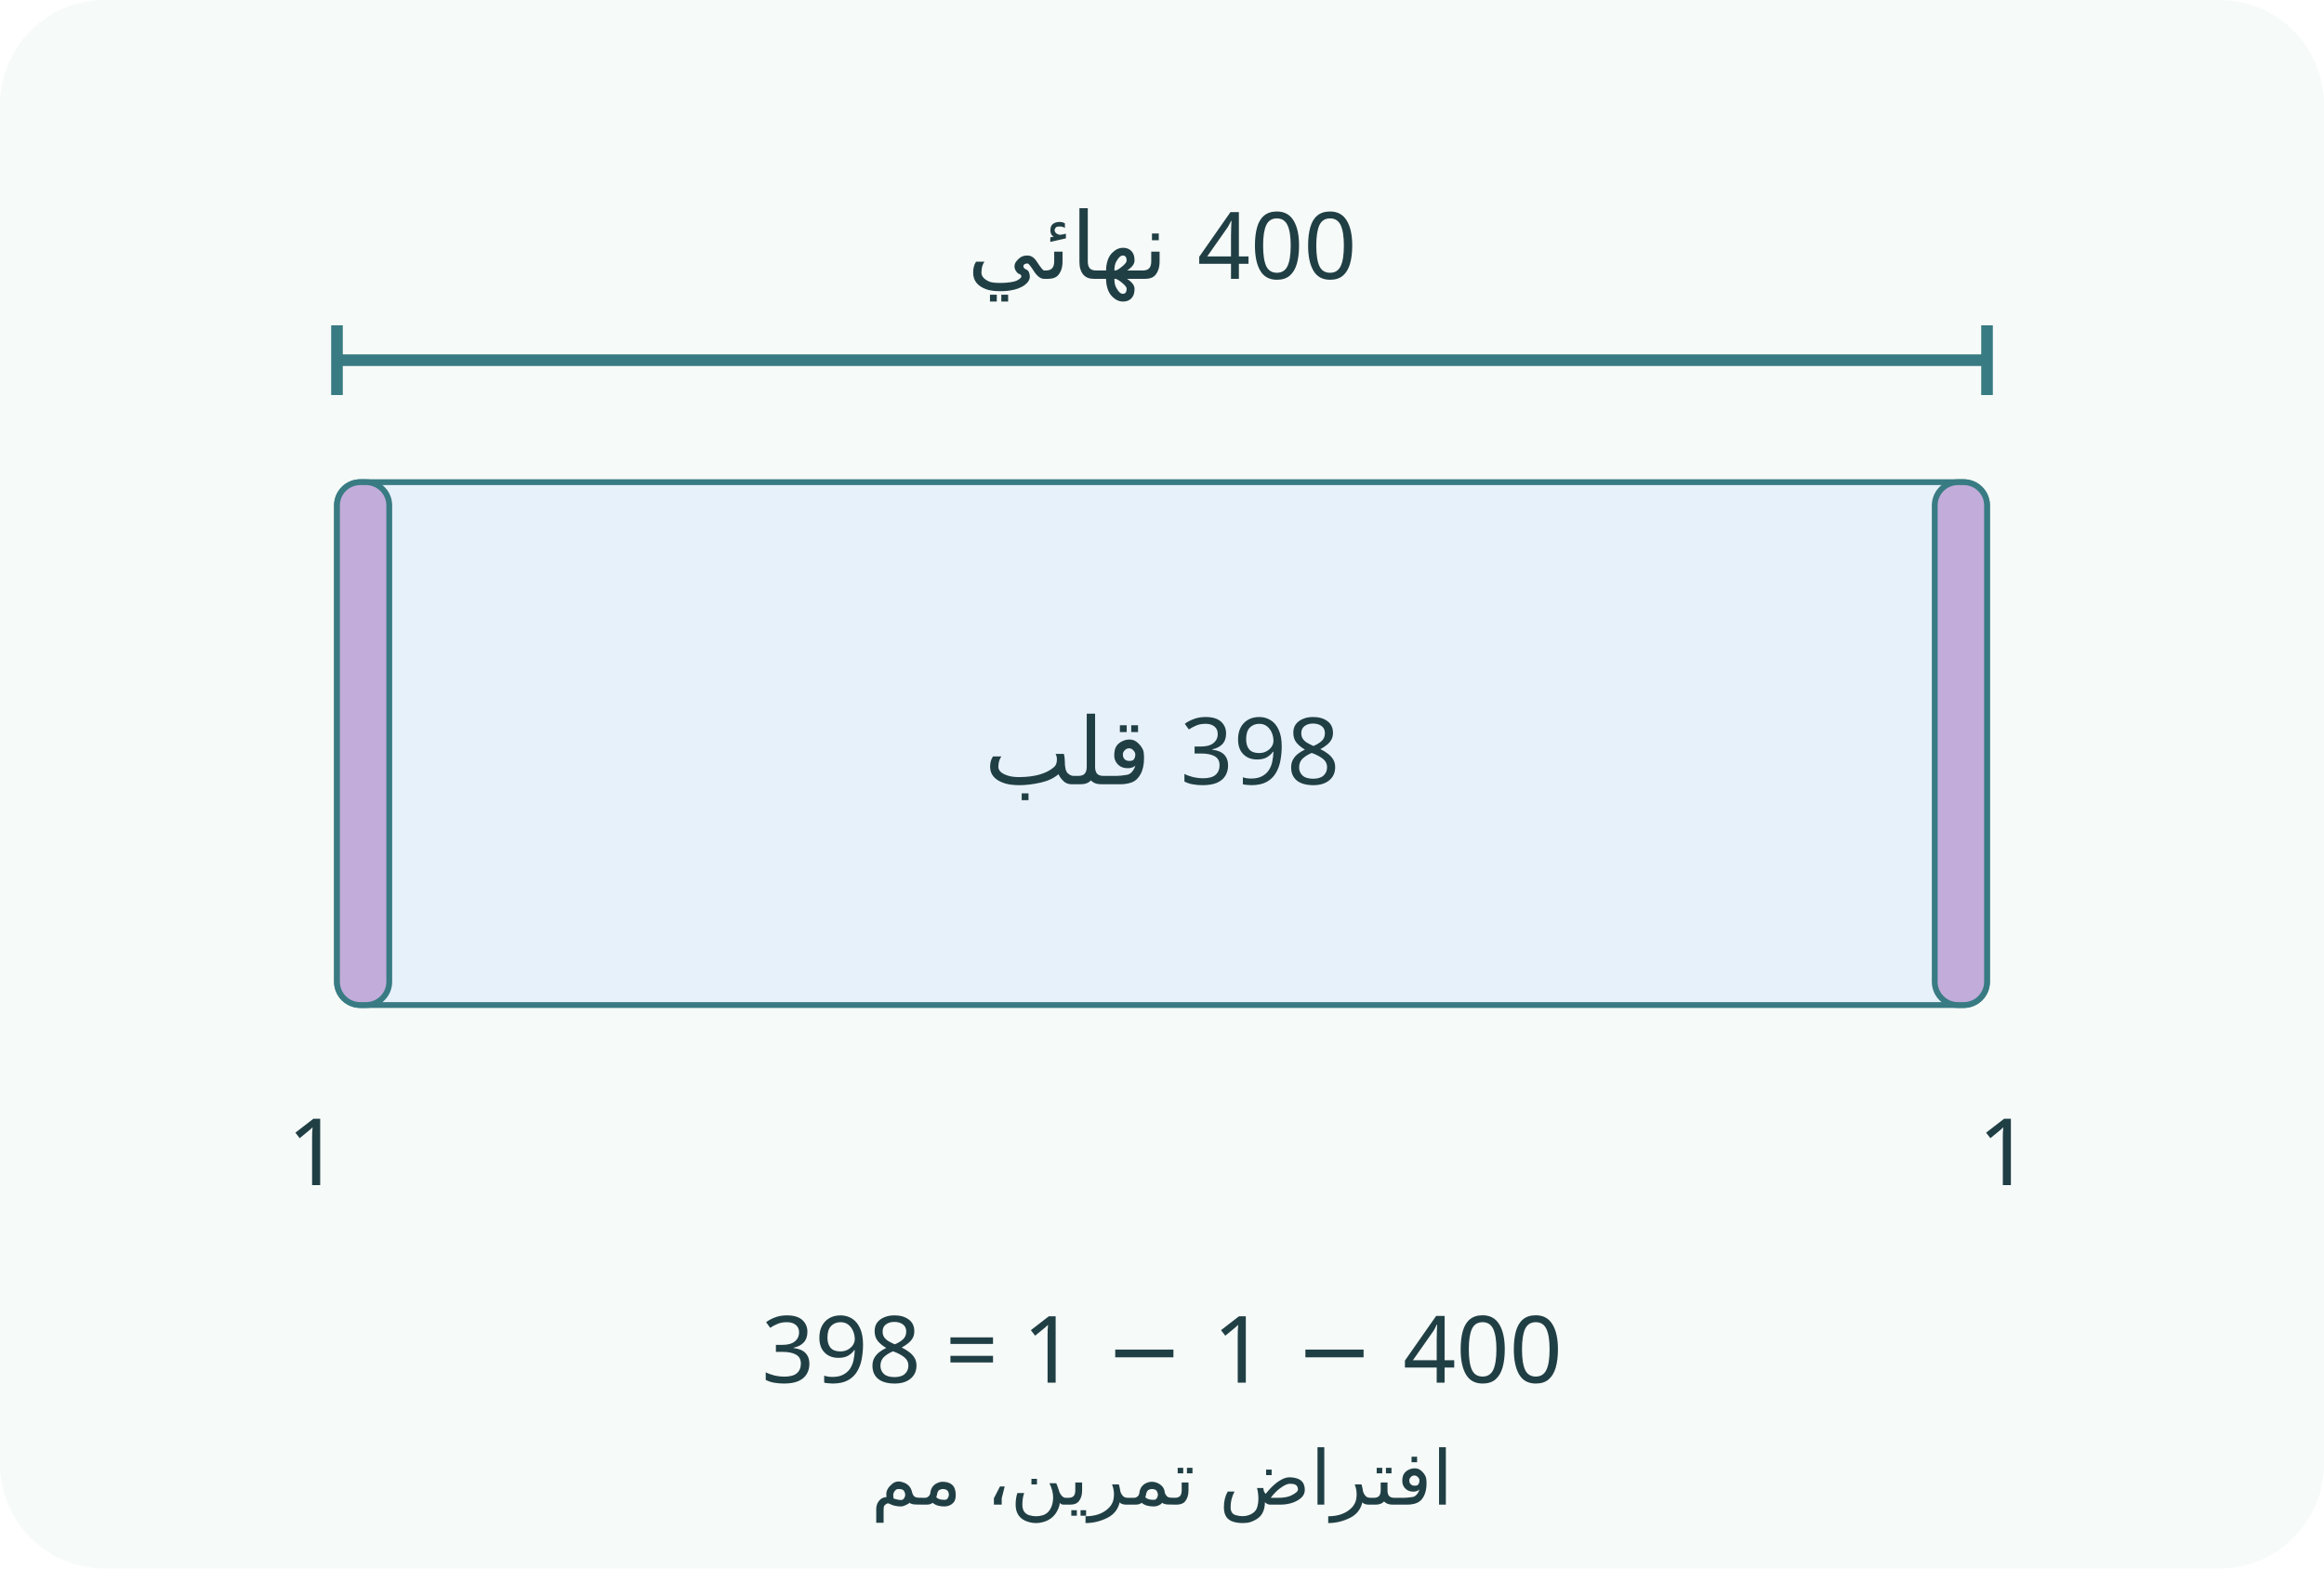
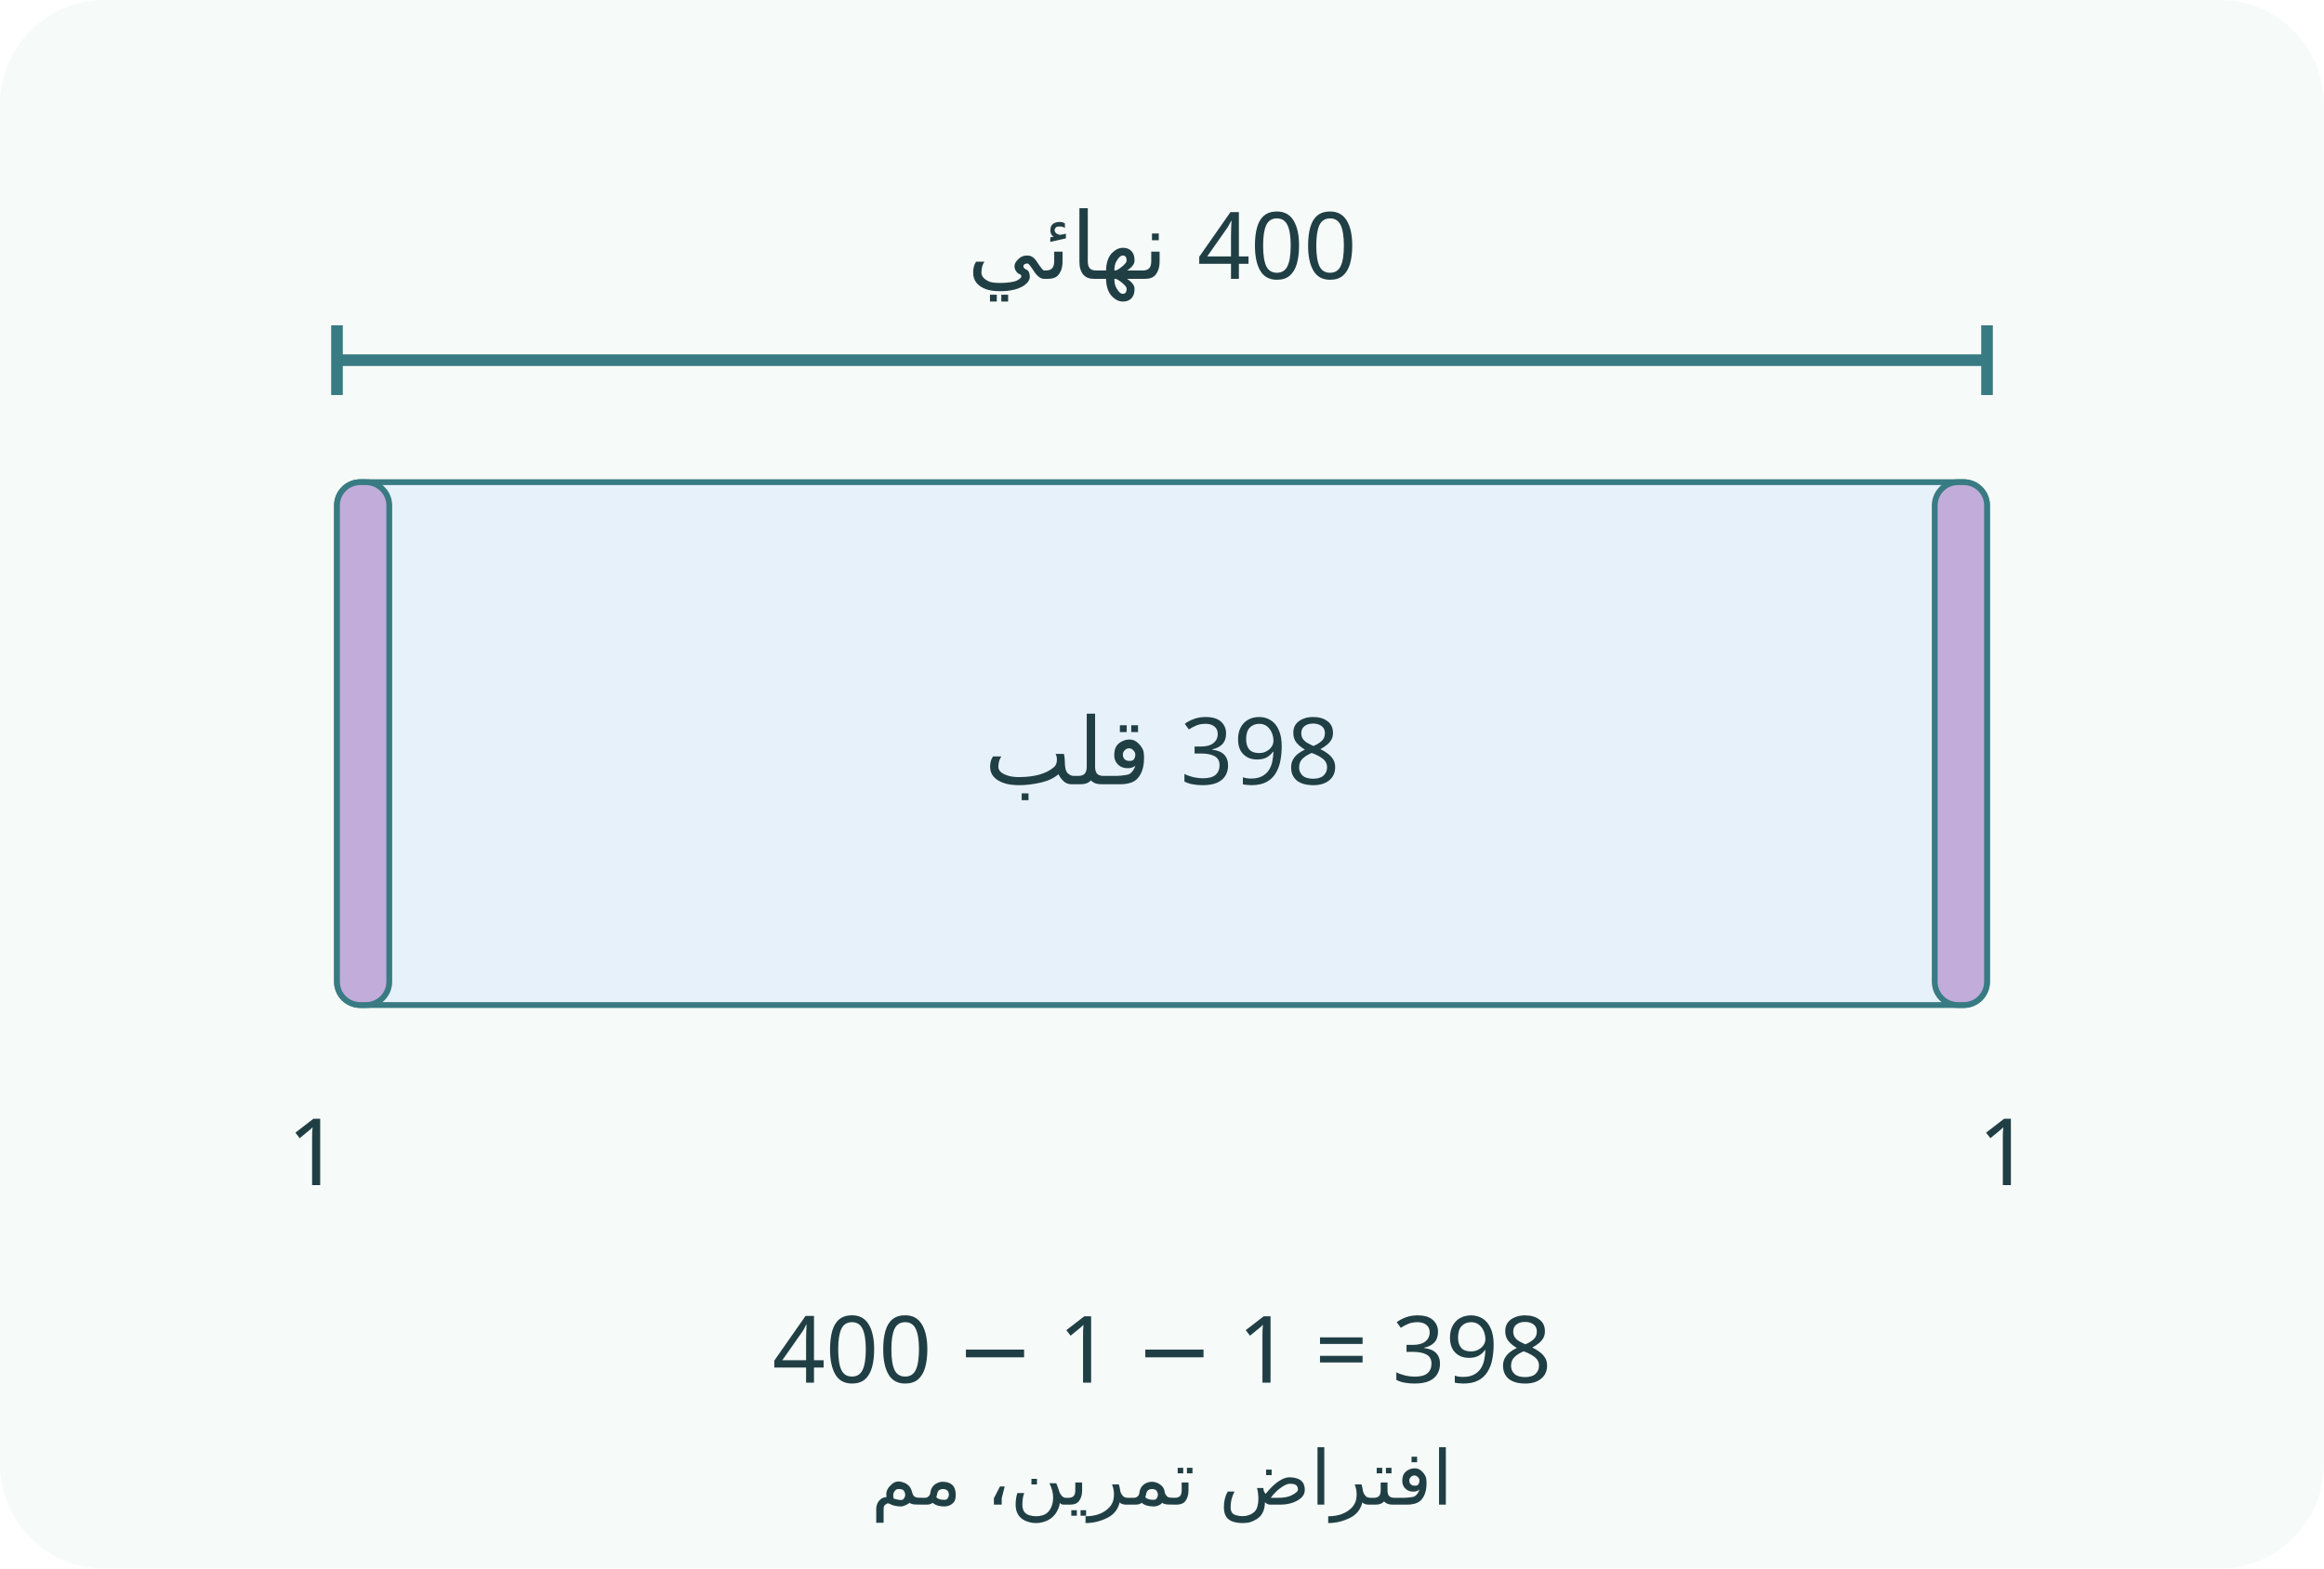
<svg xmlns="http://www.w3.org/2000/svg" viewBox="0 0 400 270" role="img" aria-label="new-M04-L03-edgecalc" data-diagram="new-M04-L03-edgecalc" style="font-family:Cairo, sans-serif">
  <rect width="400" height="270" rx="18" fill="#f6faf8" />
  <rect x="58" y="83" width="284" height="90" fill="#e7f1fa" stroke="#387b83" rx="4" />
  <rect x="58" y="83" width="9" height="90" fill="#c2acda" stroke="#387b83" rx="4" />
  <rect x="333" y="83" width="9" height="90" fill="#c2acda" stroke="#387b83" rx="4" />
  <line x1="58" y1="62" x2="342" y2="62" stroke="#387b83" stroke-width="2" />
  <line x1="58" y1="56" x2="58" y2="68" stroke="#387b83" stroke-width="2" />
  <line x1="342" y1="56" x2="342" y2="68" stroke="#387b83" stroke-width="2" />
  <text x="200" y="48" font-size="16" fill="#203f45" text-anchor="middle" direction="rtl">400 نهائي</text>
  <text x="200" y="135" font-size="16" fill="#203f45" text-anchor="middle" direction="rtl">398 قلب</text>
  <text x="54" y="204" font-size="16" fill="#203f45" text-anchor="middle" direction="rtl">1</text>
  <text x="345" y="204" font-size="16" fill="#203f45" text-anchor="middle" direction="rtl">1</text>
-   <text x="200" y="238" font-size="16" fill="#203f45" text-anchor="middle" direction="rtl">400 − 1 − 1 = 398</text>
+   <text x="200" y="238" font-size="16" fill="#203f45" text-anchor="middle" direction="rtl">⁦400 − 1 − 1 = 398⁩</text>
  <text x="200" y="259" font-size="13" fill="#203f45" text-anchor="middle" direction="rtl">افتراض تمرين، مم</text>
</svg>
